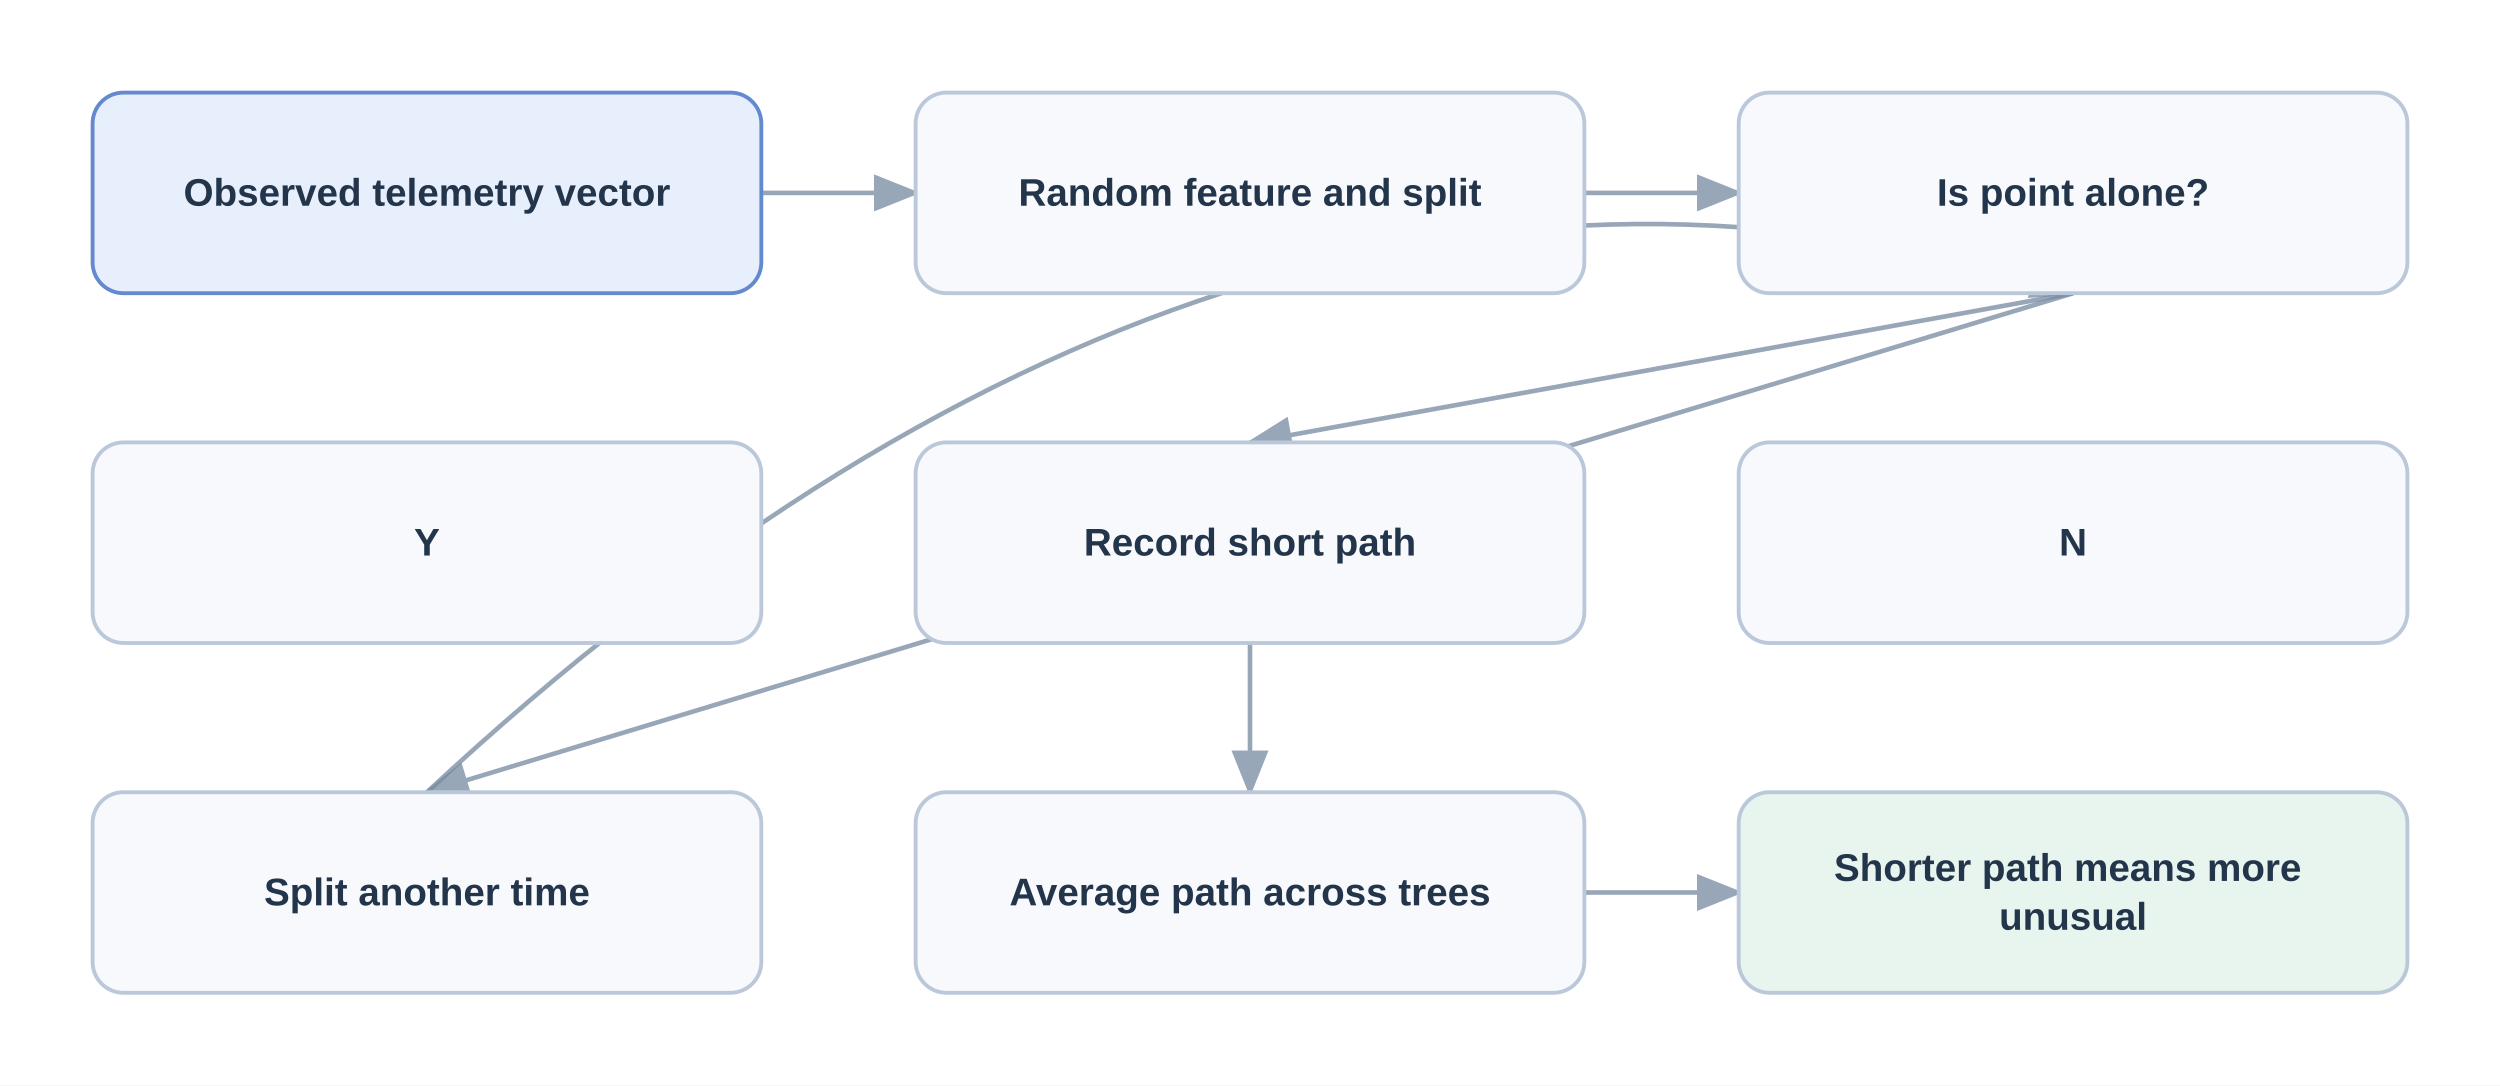
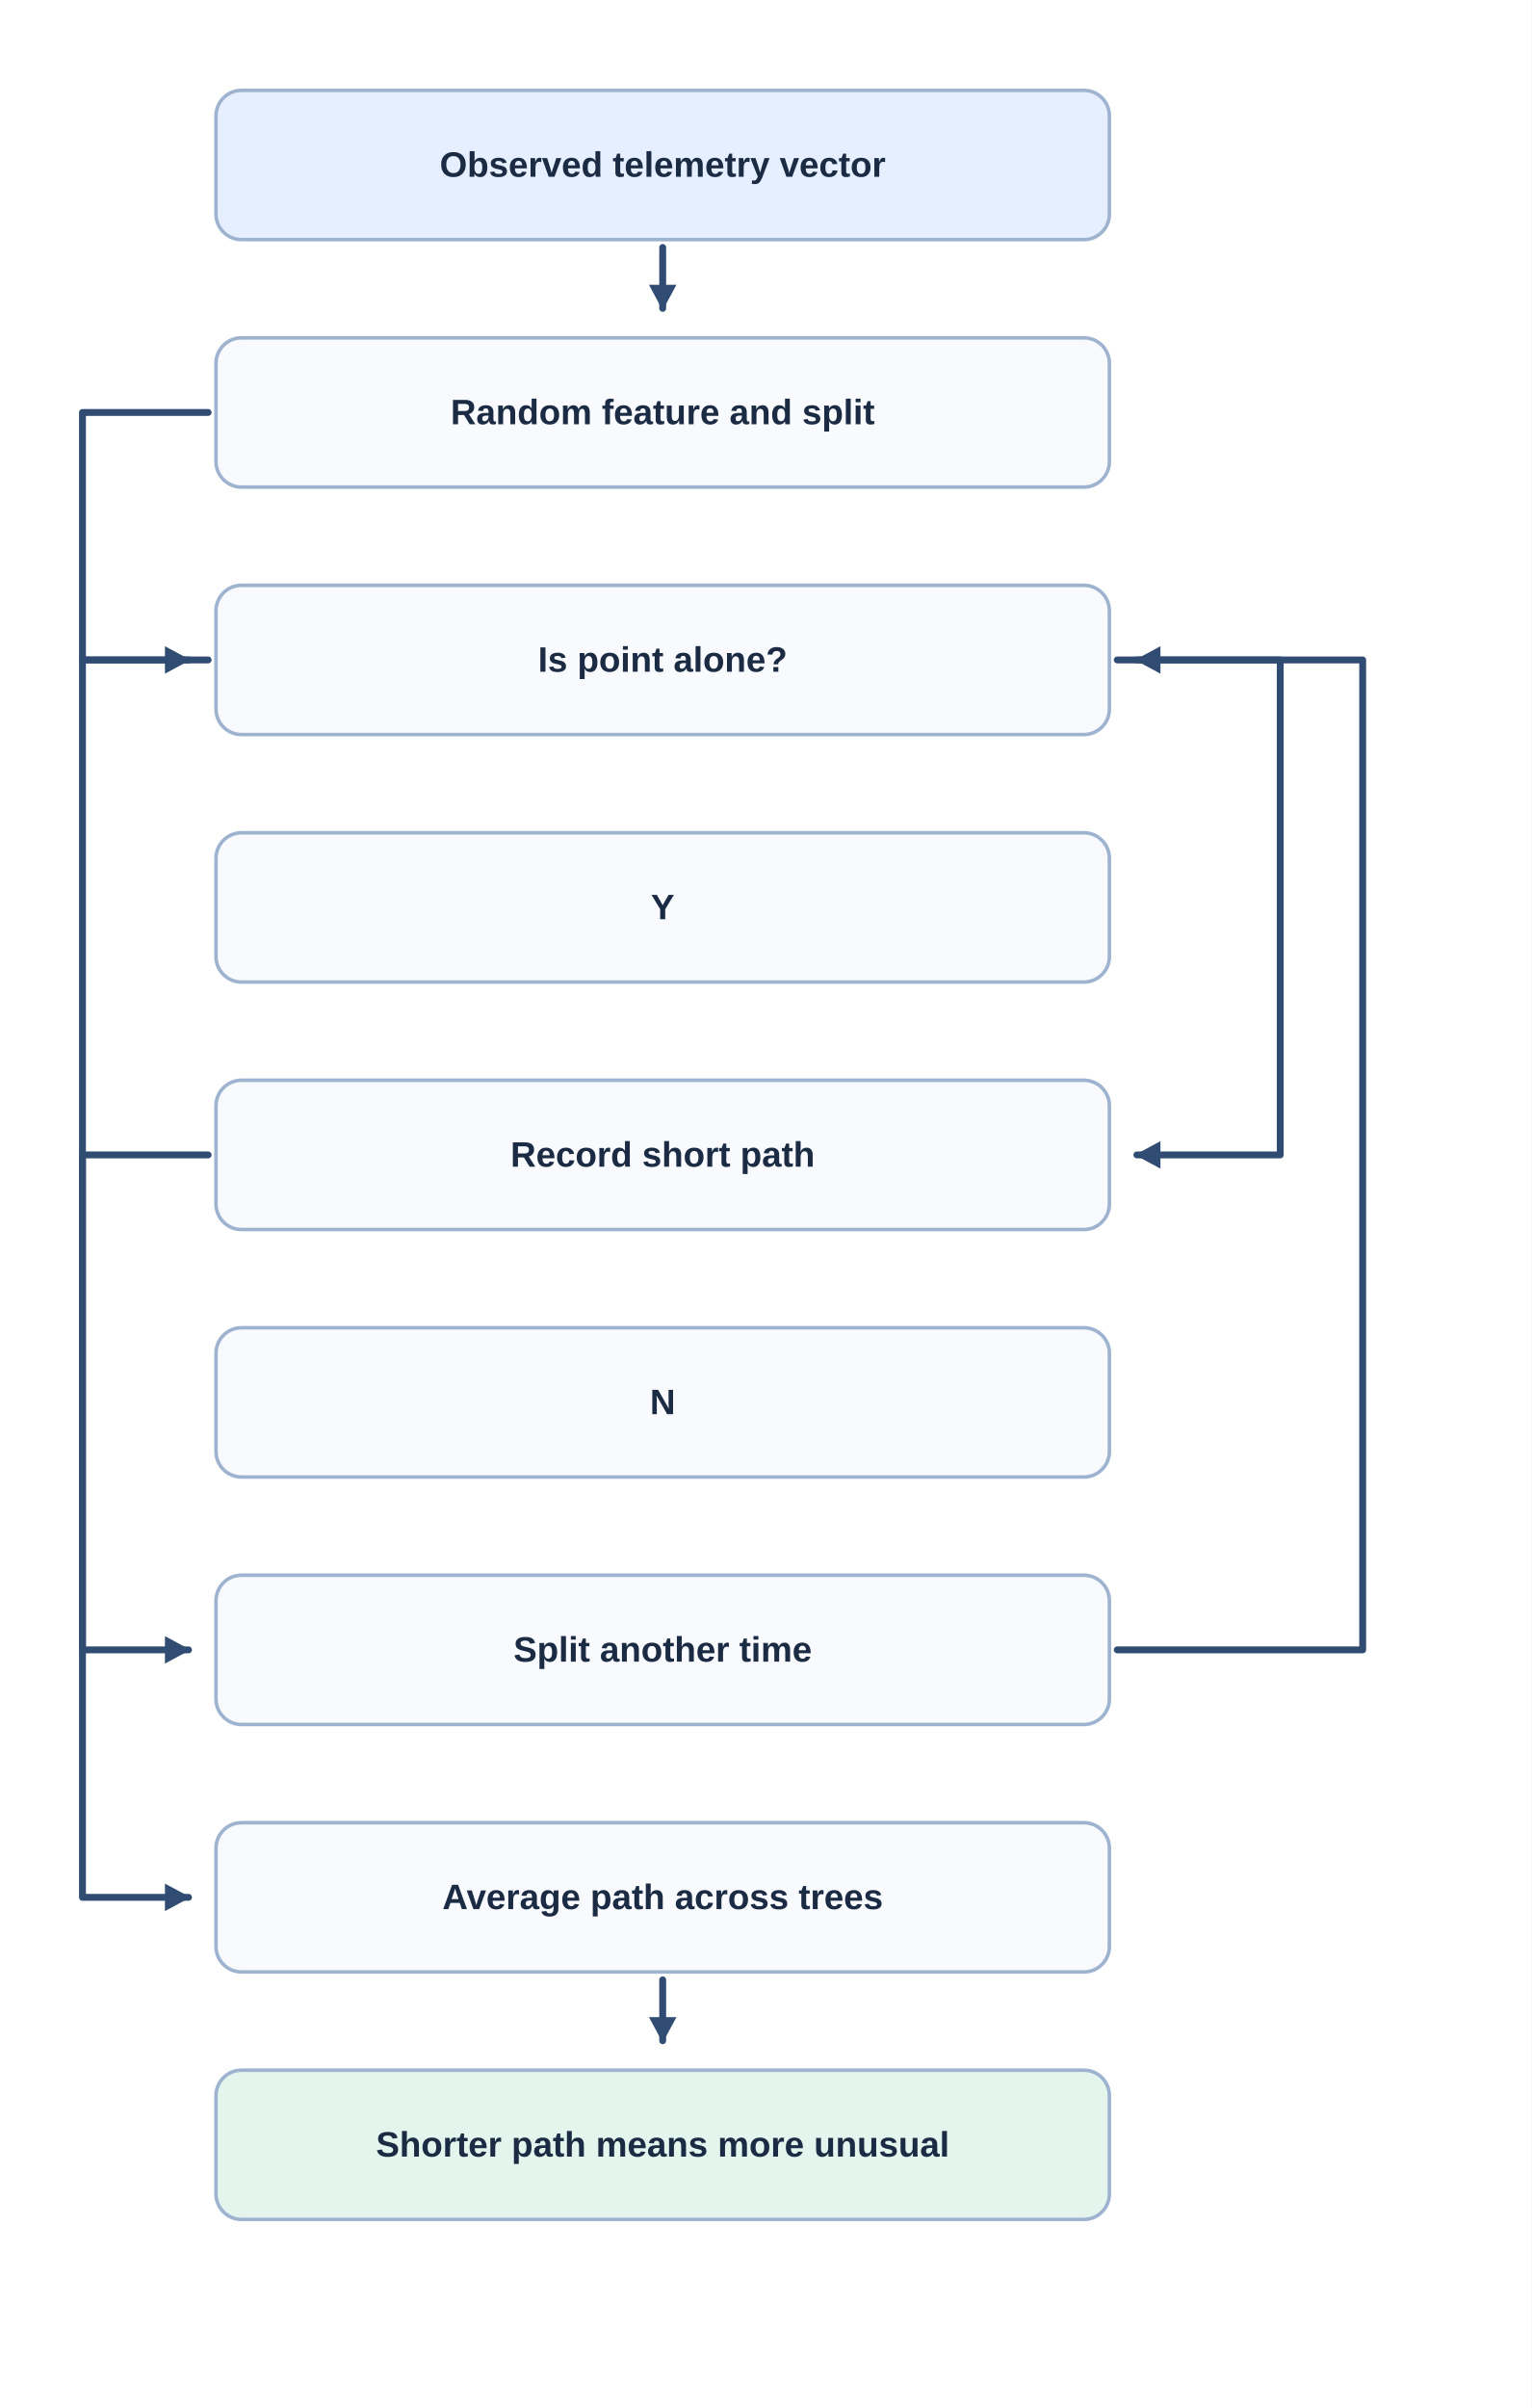
- <svg xmlns="http://www.w3.org/2000/svg" role="img" aria-label="Figure 4 Observed telemetry vector process diagram" viewBox="0 0 972 422" width="972" height="422">
+ <svg xmlns="http://www.w3.org/2000/svg" viewBox="0 0 780 1226" width="780" height="1226" role="img" aria-label="Figure 4: Observed telemetry vector">
  <defs>
-     <marker id="arrow" markerWidth="10" markerHeight="8" refX="9" refY="4" orient="auto">
-       <path d="M 0 0 L 10 4 L 0 8 Z" fill="#75899f" />
+     <marker id="arrowhead" markerUnits="userSpaceOnUse" markerWidth="16" markerHeight="16" refX="13" refY="8" orient="auto">
+       <path d="M1 1 L14 8 L1 15 Z" fill="#304c72" />
    </marker>
  </defs>
-   <rect width="100%" height="100%" fill="#ffffff" />
-   <path d="M 296 75 L 356 75" fill="none" stroke="#75899f" stroke-width="1.8" marker-end="url(#arrow)" opacity=".75" />
-   <path d="M 616 75 L 676 75" fill="none" stroke="#75899f" stroke-width="1.8" marker-end="url(#arrow)" opacity=".75" />
-   <path d="M 806 114 L 486 172" fill="none" stroke="#75899f" stroke-width="1.8" marker-end="url(#arrow)" opacity=".75" />
-   <path d="M 806 114 L 166 308" fill="none" stroke="#75899f" stroke-width="1.8" marker-end="url(#arrow)" opacity=".75" />
-   <path d="M 166 308 Q 486 10 806 114" fill="none" stroke="#75899f" stroke-width="1.8" marker-end="url(#arrow)" opacity=".75" />
-   <path d="M 486 250 L 486 308" fill="none" stroke="#75899f" stroke-width="1.8" marker-end="url(#arrow)" opacity=".75" />
-   <path d="M 616 347 L 676 347" fill="none" stroke="#75899f" stroke-width="1.8" marker-end="url(#arrow)" opacity=".75" />
-   <rect x="36" y="36" width="260" height="78" rx="12" fill="#e7effd" stroke="#6389ce" stroke-width="1.5" />
-   <text x="166" y="80" text-anchor="middle" font-size="15" font-weight="600" font-family="Arial,Helvetica,sans-serif" fill="#23354b">
-     <tspan x="166" dy="0">Observed telemetry vector</tspan>
+   <rect width="100%" height="100%" fill="#fff" />
+   <path d="M337.5,126 V157" fill="none" stroke="#304c72" stroke-width="3.5" stroke-linecap="round" stroke-linejoin="round" marker-end="url(#arrowhead)" />
+   <path d="M106,210 H42 V336 H96" fill="none" stroke="#304c72" stroke-width="3.5" stroke-linecap="round" stroke-linejoin="round" marker-end="url(#arrowhead)" />
+   <path d="M569,336 H652 V588 H579" fill="none" stroke="#304c72" stroke-width="3.5" stroke-linecap="round" stroke-linejoin="round" marker-end="url(#arrowhead)" />
+   <path d="M106,336 H42 V840 H96" fill="none" stroke="#304c72" stroke-width="3.5" stroke-linecap="round" stroke-linejoin="round" marker-end="url(#arrowhead)" />
+   <path d="M569,840 H694 V336 H579" fill="none" stroke="#304c72" stroke-width="3.5" stroke-linecap="round" stroke-linejoin="round" marker-end="url(#arrowhead)" />
+   <path d="M106,588 H42 V966 H96" fill="none" stroke="#304c72" stroke-width="3.5" stroke-linecap="round" stroke-linejoin="round" marker-end="url(#arrowhead)" />
+   <path d="M337.5,1008 V1039" fill="none" stroke="#304c72" stroke-width="3.5" stroke-linecap="round" stroke-linejoin="round" marker-end="url(#arrowhead)" />
+   <rect x="110" y="46" width="455" height="76" rx="13" fill="#e6efff" stroke="#9eb3cf" stroke-width="1.8" />
+   <text x="337.5" y="90" font-family="Arial,Helvetica,sans-serif" font-size="18" font-weight="600" text-anchor="middle" fill="#1b2b43">
+     <tspan x="337.5" dy="0">Observed telemetry vector</tspan>
  </text>
-   <rect x="356" y="36" width="260" height="78" rx="12" fill="#f7f9fc" stroke="#bac8da" stroke-width="1.5" />
-   <text x="486" y="80" text-anchor="middle" font-size="15" font-weight="600" font-family="Arial,Helvetica,sans-serif" fill="#23354b">
-     <tspan x="486" dy="0">Random feature and split</tspan>
+   <rect x="110" y="172" width="455" height="76" rx="13" fill="#f8fafd" stroke="#9eb3cf" stroke-width="1.8" />
+   <text x="337.5" y="216" font-family="Arial,Helvetica,sans-serif" font-size="18" font-weight="600" text-anchor="middle" fill="#1b2b43">
+     <tspan x="337.5" dy="0">Random feature and split</tspan>
  </text>
-   <rect x="676" y="36" width="260" height="78" rx="12" fill="#f7f9fc" stroke="#bac8da" stroke-width="1.5" />
-   <text x="806" y="80" text-anchor="middle" font-size="15" font-weight="600" font-family="Arial,Helvetica,sans-serif" fill="#23354b">
-     <tspan x="806" dy="0">Is point alone?</tspan>
+   <rect x="110" y="298" width="455" height="76" rx="13" fill="#f8fafd" stroke="#9eb3cf" stroke-width="1.8" />
+   <text x="337.5" y="342" font-family="Arial,Helvetica,sans-serif" font-size="18" font-weight="600" text-anchor="middle" fill="#1b2b43">
+     <tspan x="337.5" dy="0">Is point alone?</tspan>
  </text>
-   <rect x="36" y="172" width="260" height="78" rx="12" fill="#f7f9fc" stroke="#bac8da" stroke-width="1.5" />
-   <text x="166" y="216" text-anchor="middle" font-size="15" font-weight="600" font-family="Arial,Helvetica,sans-serif" fill="#23354b">
-     <tspan x="166" dy="0">Y</tspan>
+   <rect x="110" y="424" width="455" height="76" rx="13" fill="#f8fafd" stroke="#9eb3cf" stroke-width="1.8" />
+   <text x="337.5" y="468" font-family="Arial,Helvetica,sans-serif" font-size="18" font-weight="600" text-anchor="middle" fill="#1b2b43">
+     <tspan x="337.5" dy="0">Y</tspan>
  </text>
-   <rect x="356" y="172" width="260" height="78" rx="12" fill="#f7f9fc" stroke="#bac8da" stroke-width="1.5" />
-   <text x="486" y="216" text-anchor="middle" font-size="15" font-weight="600" font-family="Arial,Helvetica,sans-serif" fill="#23354b">
-     <tspan x="486" dy="0">Record short path</tspan>
+   <rect x="110" y="550" width="455" height="76" rx="13" fill="#f8fafd" stroke="#9eb3cf" stroke-width="1.8" />
+   <text x="337.5" y="594" font-family="Arial,Helvetica,sans-serif" font-size="18" font-weight="600" text-anchor="middle" fill="#1b2b43">
+     <tspan x="337.5" dy="0">Record short path</tspan>
  </text>
-   <rect x="676" y="172" width="260" height="78" rx="12" fill="#f7f9fc" stroke="#bac8da" stroke-width="1.5" />
-   <text x="806" y="216" text-anchor="middle" font-size="15" font-weight="600" font-family="Arial,Helvetica,sans-serif" fill="#23354b">
-     <tspan x="806" dy="0">N</tspan>
+   <rect x="110" y="676" width="455" height="76" rx="13" fill="#f8fafd" stroke="#9eb3cf" stroke-width="1.8" />
+   <text x="337.5" y="720" font-family="Arial,Helvetica,sans-serif" font-size="18" font-weight="600" text-anchor="middle" fill="#1b2b43">
+     <tspan x="337.5" dy="0">N</tspan>
  </text>
-   <rect x="36" y="308" width="260" height="78" rx="12" fill="#f7f9fc" stroke="#bac8da" stroke-width="1.5" />
-   <text x="166" y="352" text-anchor="middle" font-size="15" font-weight="600" font-family="Arial,Helvetica,sans-serif" fill="#23354b">
-     <tspan x="166" dy="0">Split another time</tspan>
+   <rect x="110" y="802" width="455" height="76" rx="13" fill="#f8fafd" stroke="#9eb3cf" stroke-width="1.8" />
+   <text x="337.5" y="846" font-family="Arial,Helvetica,sans-serif" font-size="18" font-weight="600" text-anchor="middle" fill="#1b2b43">
+     <tspan x="337.5" dy="0">Split another time</tspan>
  </text>
-   <rect x="356" y="308" width="260" height="78" rx="12" fill="#f7f9fc" stroke="#bac8da" stroke-width="1.5" />
-   <text x="486" y="352" text-anchor="middle" font-size="15" font-weight="600" font-family="Arial,Helvetica,sans-serif" fill="#23354b">
-     <tspan x="486" dy="0">Average path across trees</tspan>
+   <rect x="110" y="928" width="455" height="76" rx="13" fill="#f8fafd" stroke="#9eb3cf" stroke-width="1.8" />
+   <text x="337.5" y="972" font-family="Arial,Helvetica,sans-serif" font-size="18" font-weight="600" text-anchor="middle" fill="#1b2b43">
+     <tspan x="337.5" dy="0">Average path across trees</tspan>
  </text>
-   <rect x="676" y="308" width="260" height="78" rx="12" fill="#e7f5ee" stroke="#bac8da" stroke-width="1.5" />
-   <text x="806" y="342.5" text-anchor="middle" font-size="15" font-weight="600" font-family="Arial,Helvetica,sans-serif" fill="#23354b">
-     <tspan x="806" dy="0">Shorter path means more</tspan>
-     <tspan x="806" dy="19">unusual</tspan>
+   <rect x="110" y="1054" width="455" height="76" rx="13" fill="#e3f5ec" stroke="#9eb3cf" stroke-width="1.8" />
+   <text x="337.5" y="1098" font-family="Arial,Helvetica,sans-serif" font-size="18" font-weight="600" text-anchor="middle" fill="#1b2b43">
+     <tspan x="337.5" dy="0">Shorter path means more unusual</tspan>
  </text>
</svg>
